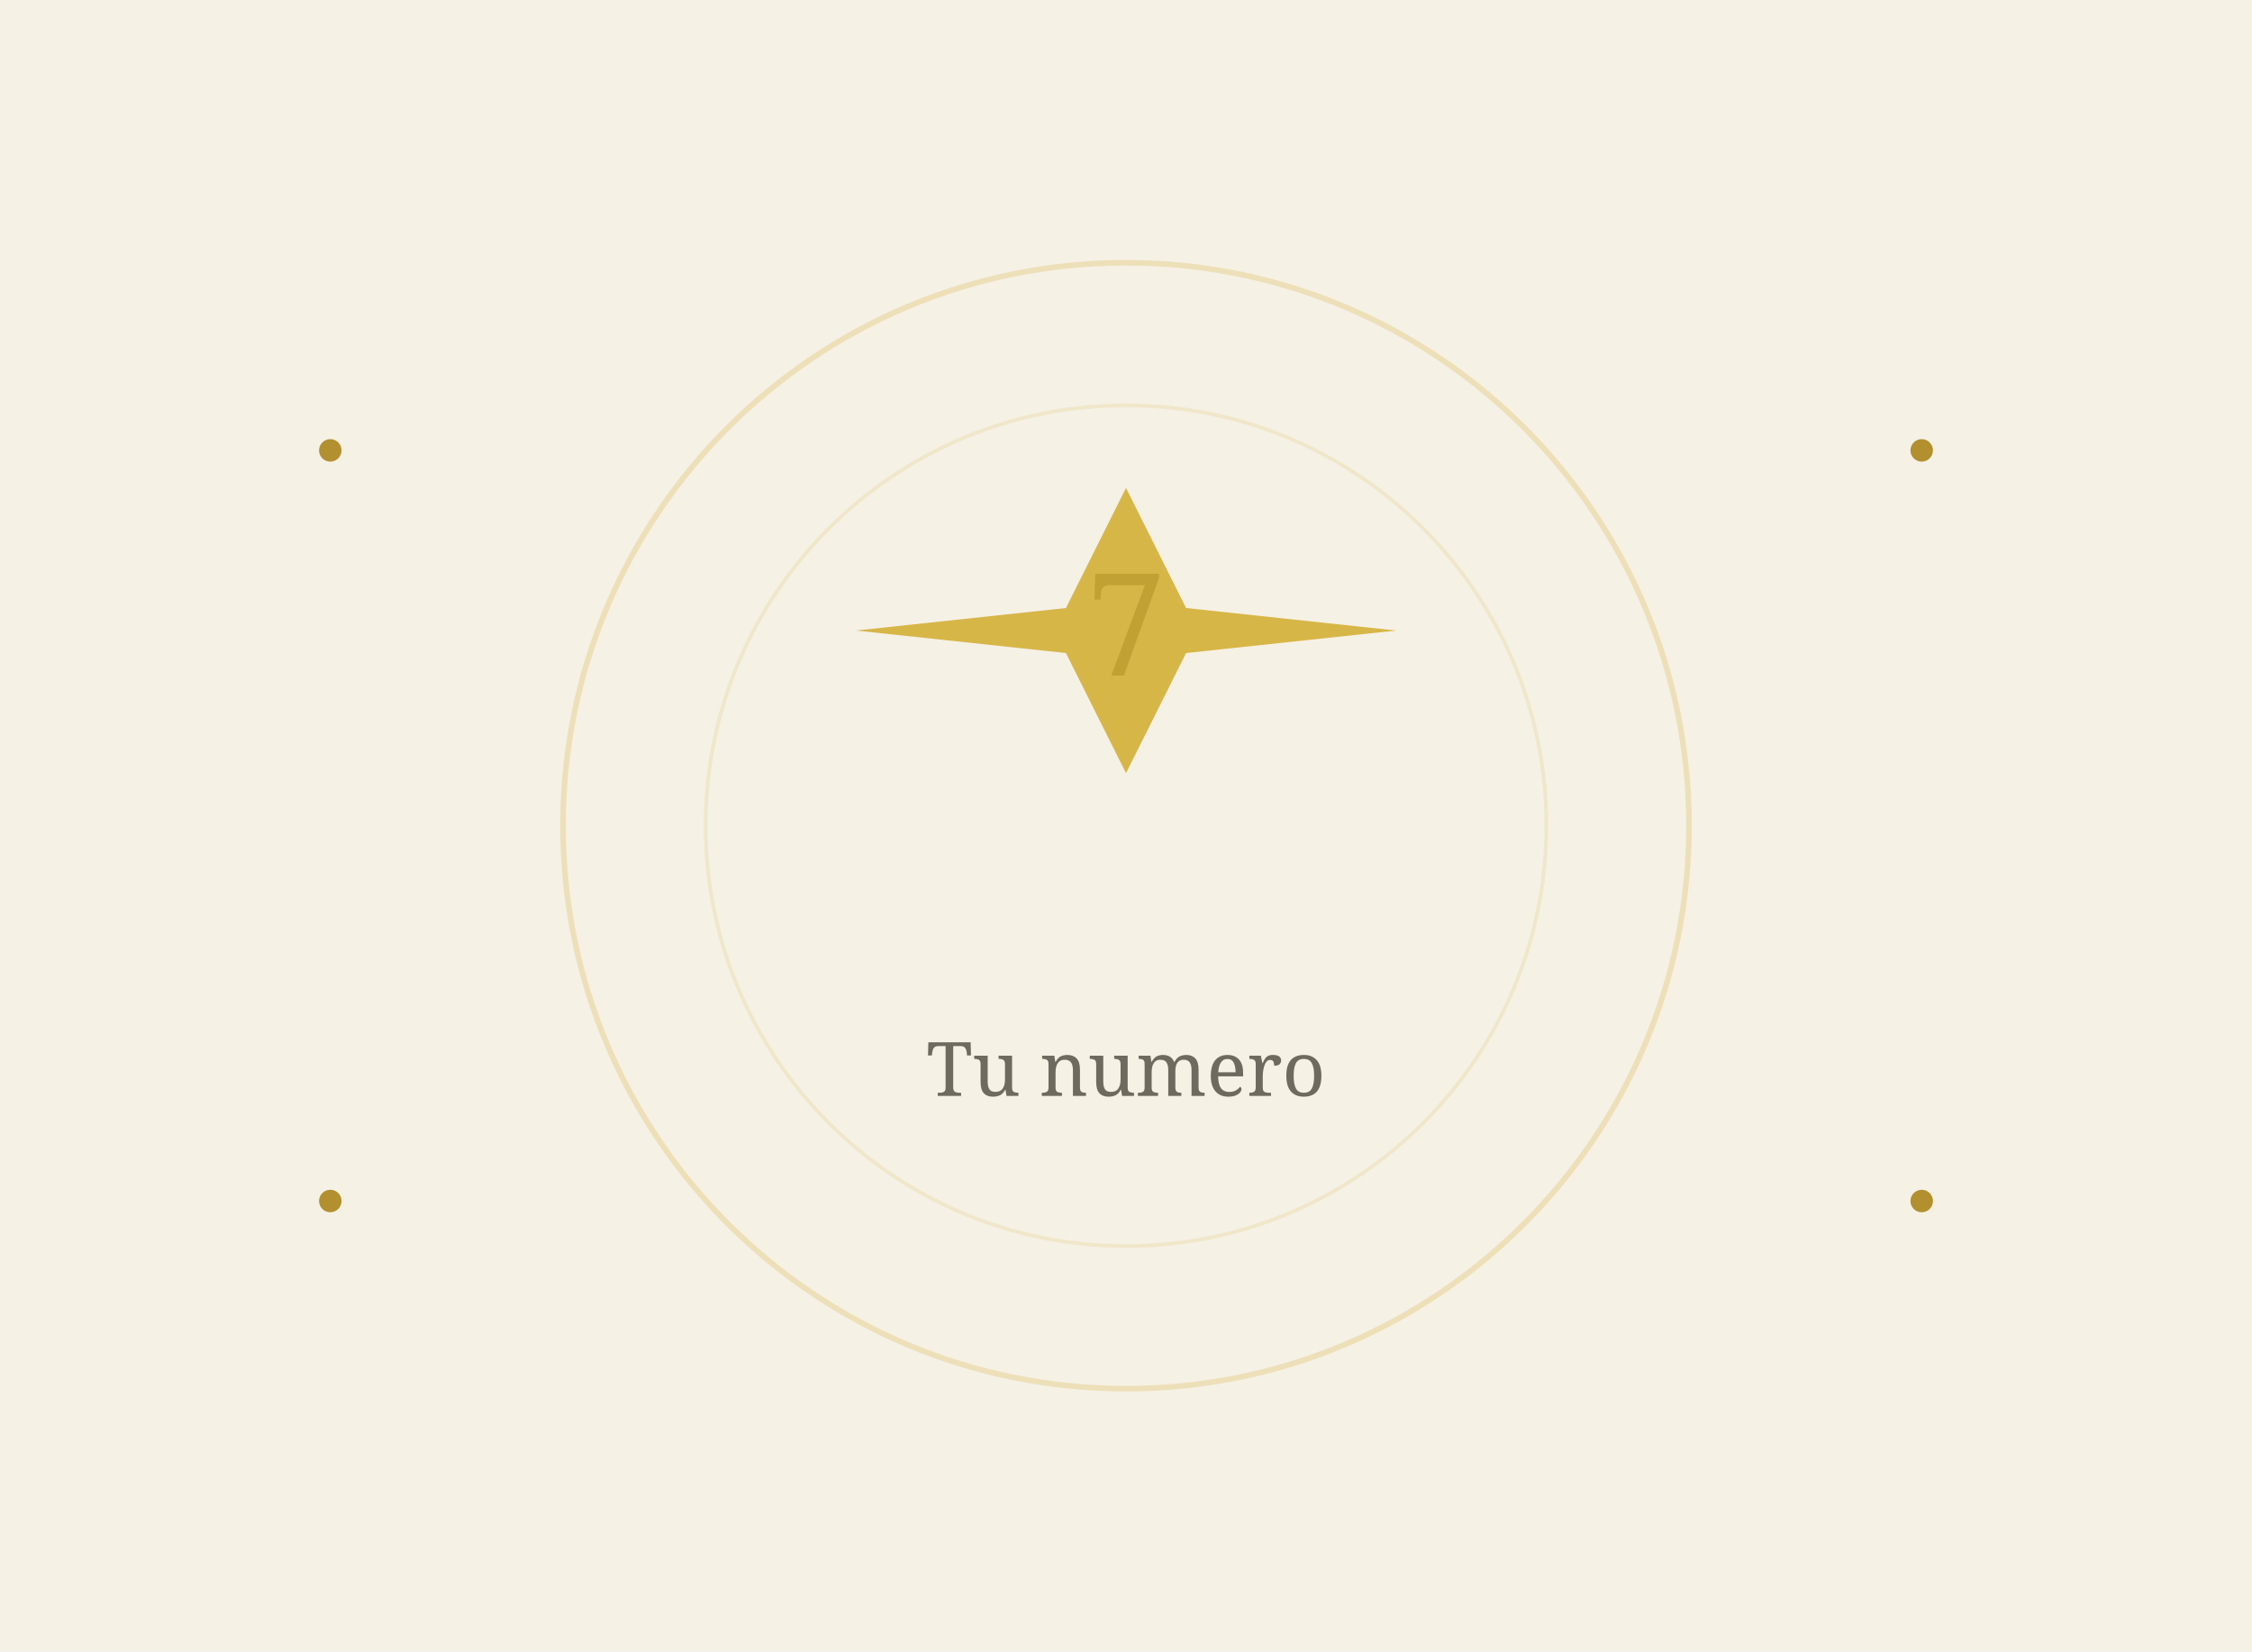
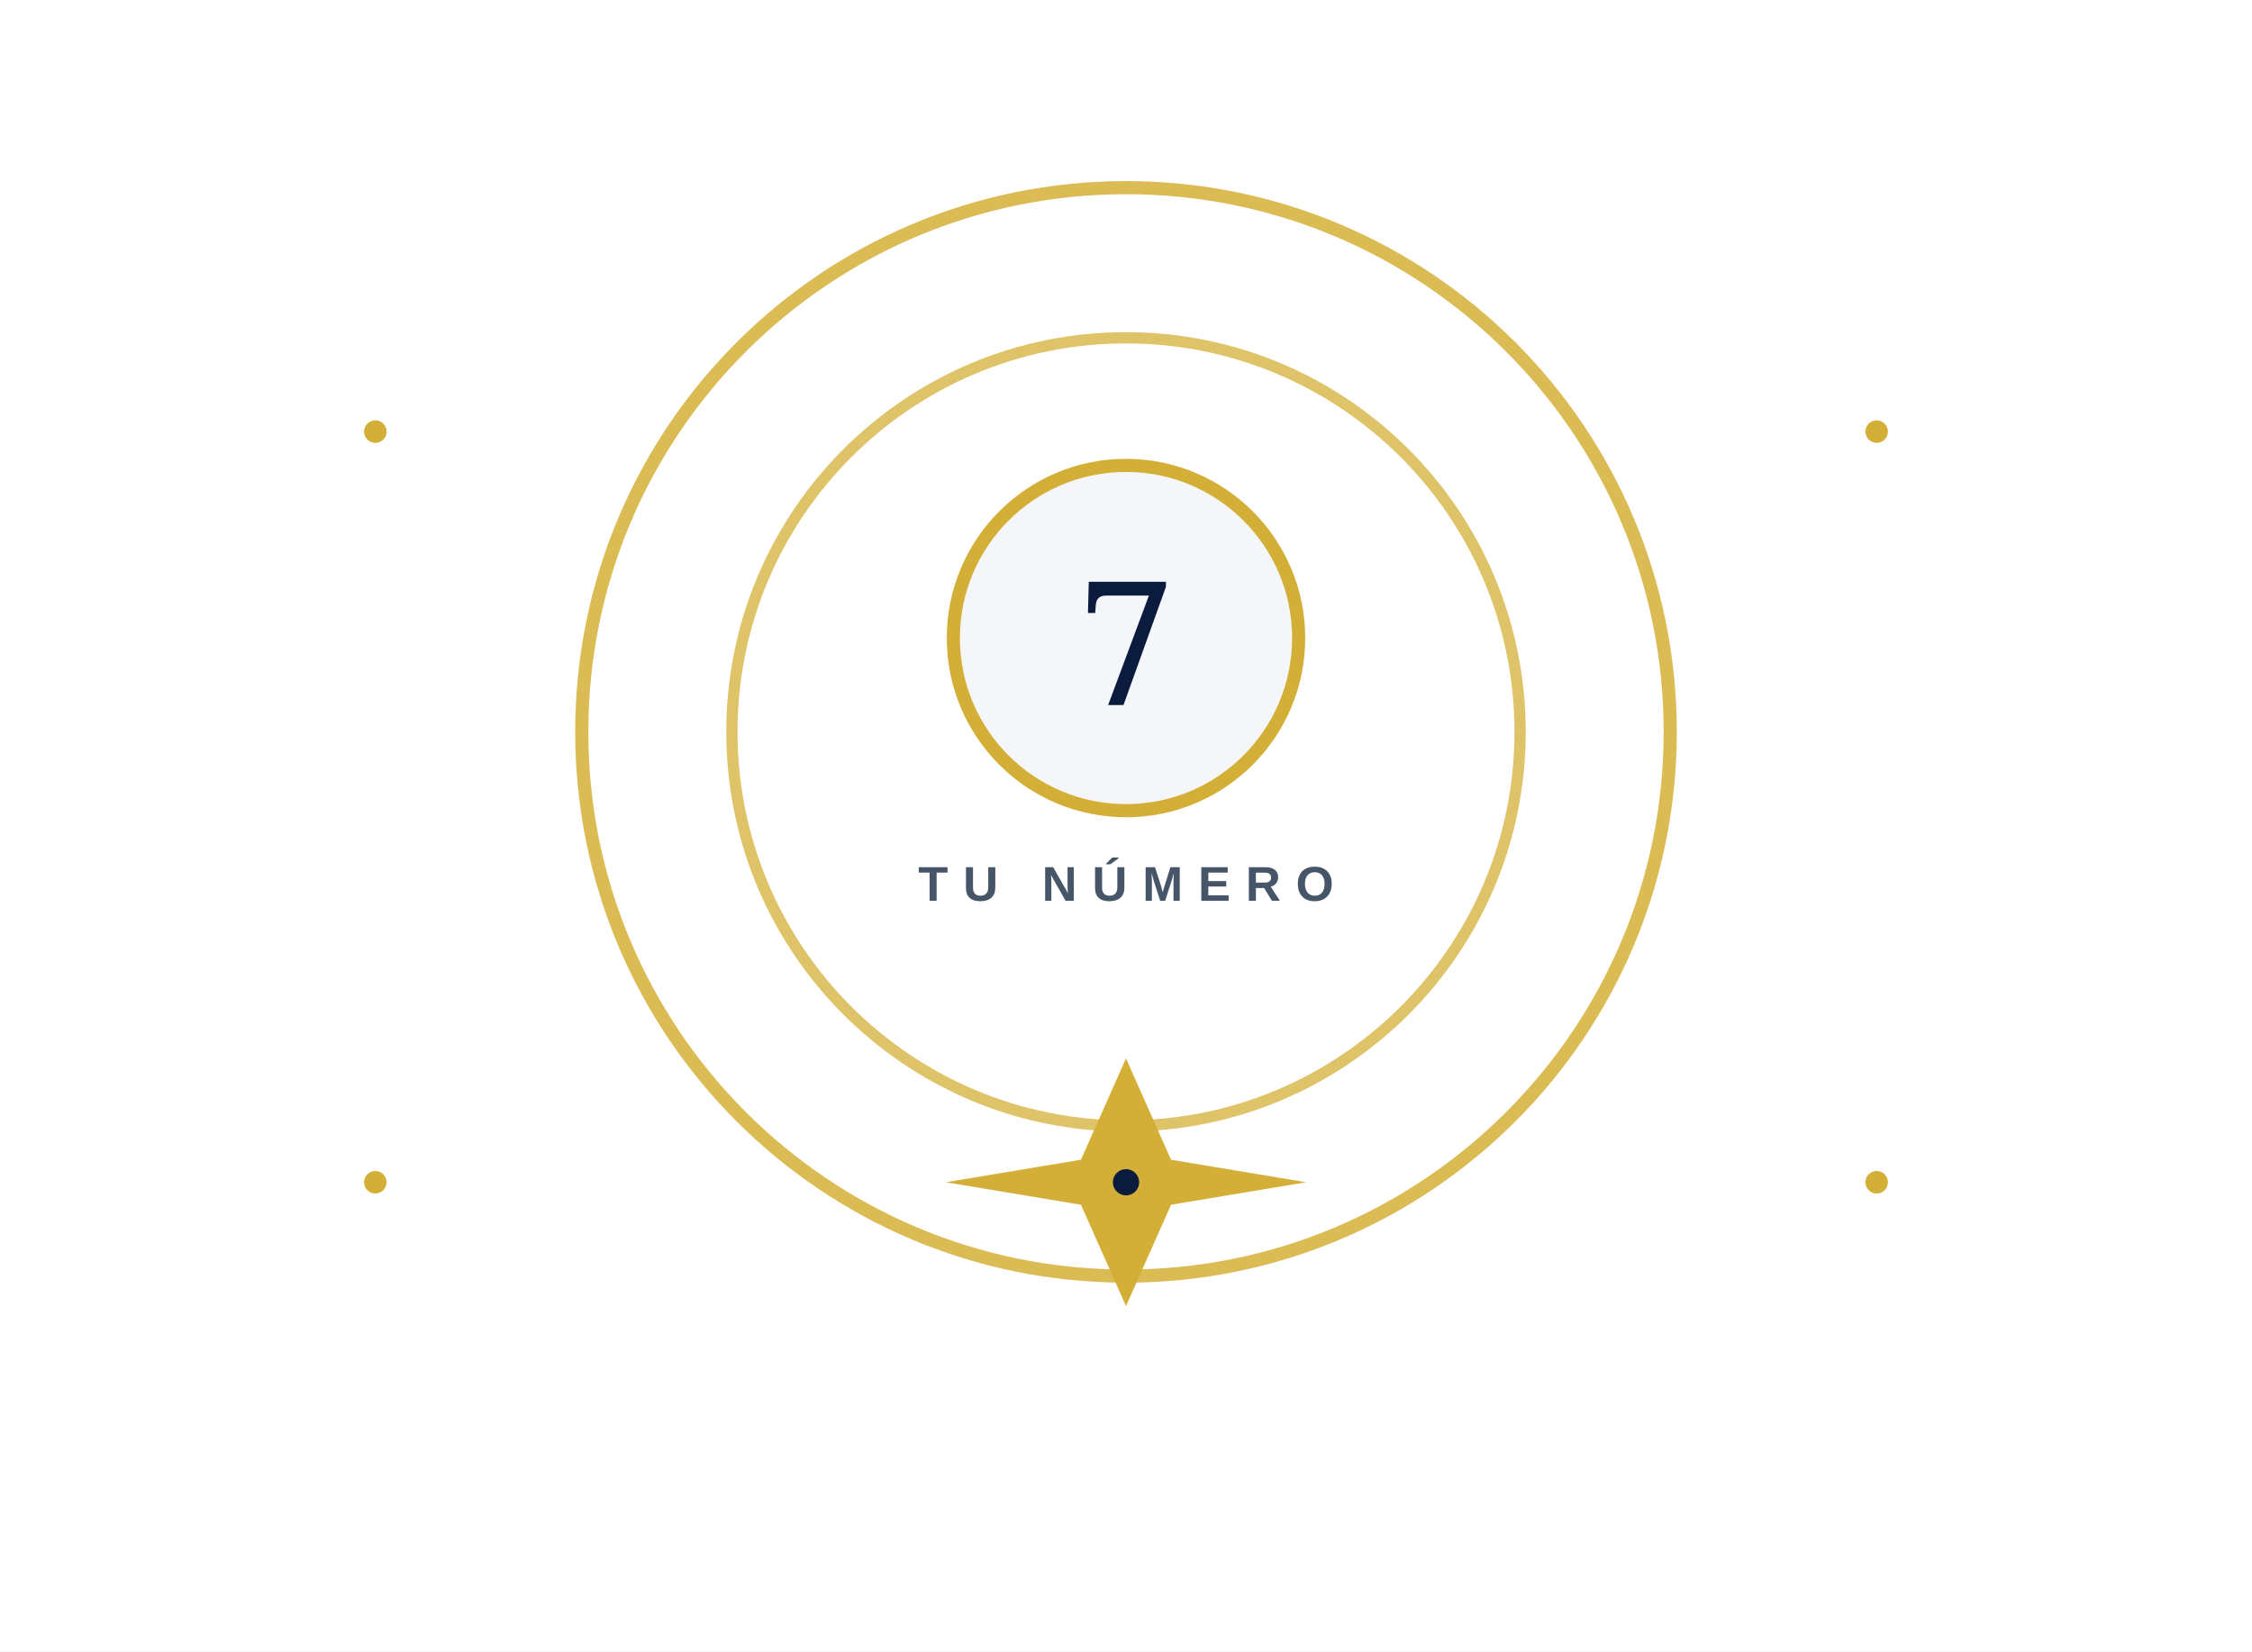
<svg xmlns="http://www.w3.org/2000/svg" viewBox="0 0 600 440" width="600" height="440">
-   <defs>
-     <linearGradient id="gold" x1="0" y1="0" x2="1" y2="1">
-       <stop offset="0" stop-color="#e6c96b" />
-       <stop offset="0.5" stop-color="#d4af37" />
-       <stop offset="1" stop-color="#9a7b1f" />
-     </linearGradient>
-   </defs>
-   <rect width="600" height="440" fill="#f6f1e5" />
-   <circle cx="300" cy="220" r="150" fill="none" stroke="#d4af37" stroke-opacity="0.25" stroke-width="1.5" />
-   <circle cx="300" cy="220" r="112" fill="none" stroke="#d4af37" stroke-opacity="0.15" stroke-width="1" />
-   <g font-family="Georgia, serif" fill="#1b1a17">
-     <text x="300" y="180" text-anchor="middle" font-size="38">7</text>
-     <text x="300" y="292" text-anchor="middle" font-size="20" fill="#6f6a5f">Tu numero</text>
-   </g>
-   <path d="M300 130 L316 162 L372 168 L316 174 L300 206 L284 174 L228 168 L284 162 Z" fill="#d4af37" opacity="0.9" />
-   <g fill="#b3902f">
-     <circle cx="88" cy="120" r="3" />
-     <circle cx="512" cy="120" r="3" />
-     <circle cx="88" cy="320" r="3" />
-     <circle cx="512" cy="320" r="3" />
+   <rect width="600" height="440" fill="#ffffff" />
+   <circle cx="300" cy="195" r="145" fill="none" stroke="#d4af37" stroke-opacity="0.85" stroke-width="3.5" />
+   <circle cx="300" cy="195" r="105" fill="none" stroke="#d4af37" stroke-opacity="0.75" stroke-width="3" />
+   <circle cx="300" cy="170" r="46" fill="#f4f6f9" stroke="#d4af37" stroke-width="3.5" />
+   <text x="300" y="170" text-anchor="middle" dominant-baseline="central" font-family="'DM Serif Display', Georgia, serif" font-size="46" fill="#0b1b3d">7</text>
+   <text x="300" y="240" text-anchor="middle" font-family="'DM Sans', Arial, sans-serif" font-size="13" font-weight="700" letter-spacing="4" fill="#475569">TU NÚMERO</text>
+   <path d="M300 282 L312 309 L348 315 L312 321 L300 348 L288 321 L252 315 L288 309 Z" fill="#d4af37" />
+   <circle cx="300" cy="315" r="3.5" fill="#0b1b3d" />
+   <g fill="#d4af37">
+     <circle cx="100" cy="115" r="3" />
+     <circle cx="500" cy="115" r="3" />
+     <circle cx="100" cy="315" r="3" />
+     <circle cx="500" cy="315" r="3" />
  </g>
</svg>
